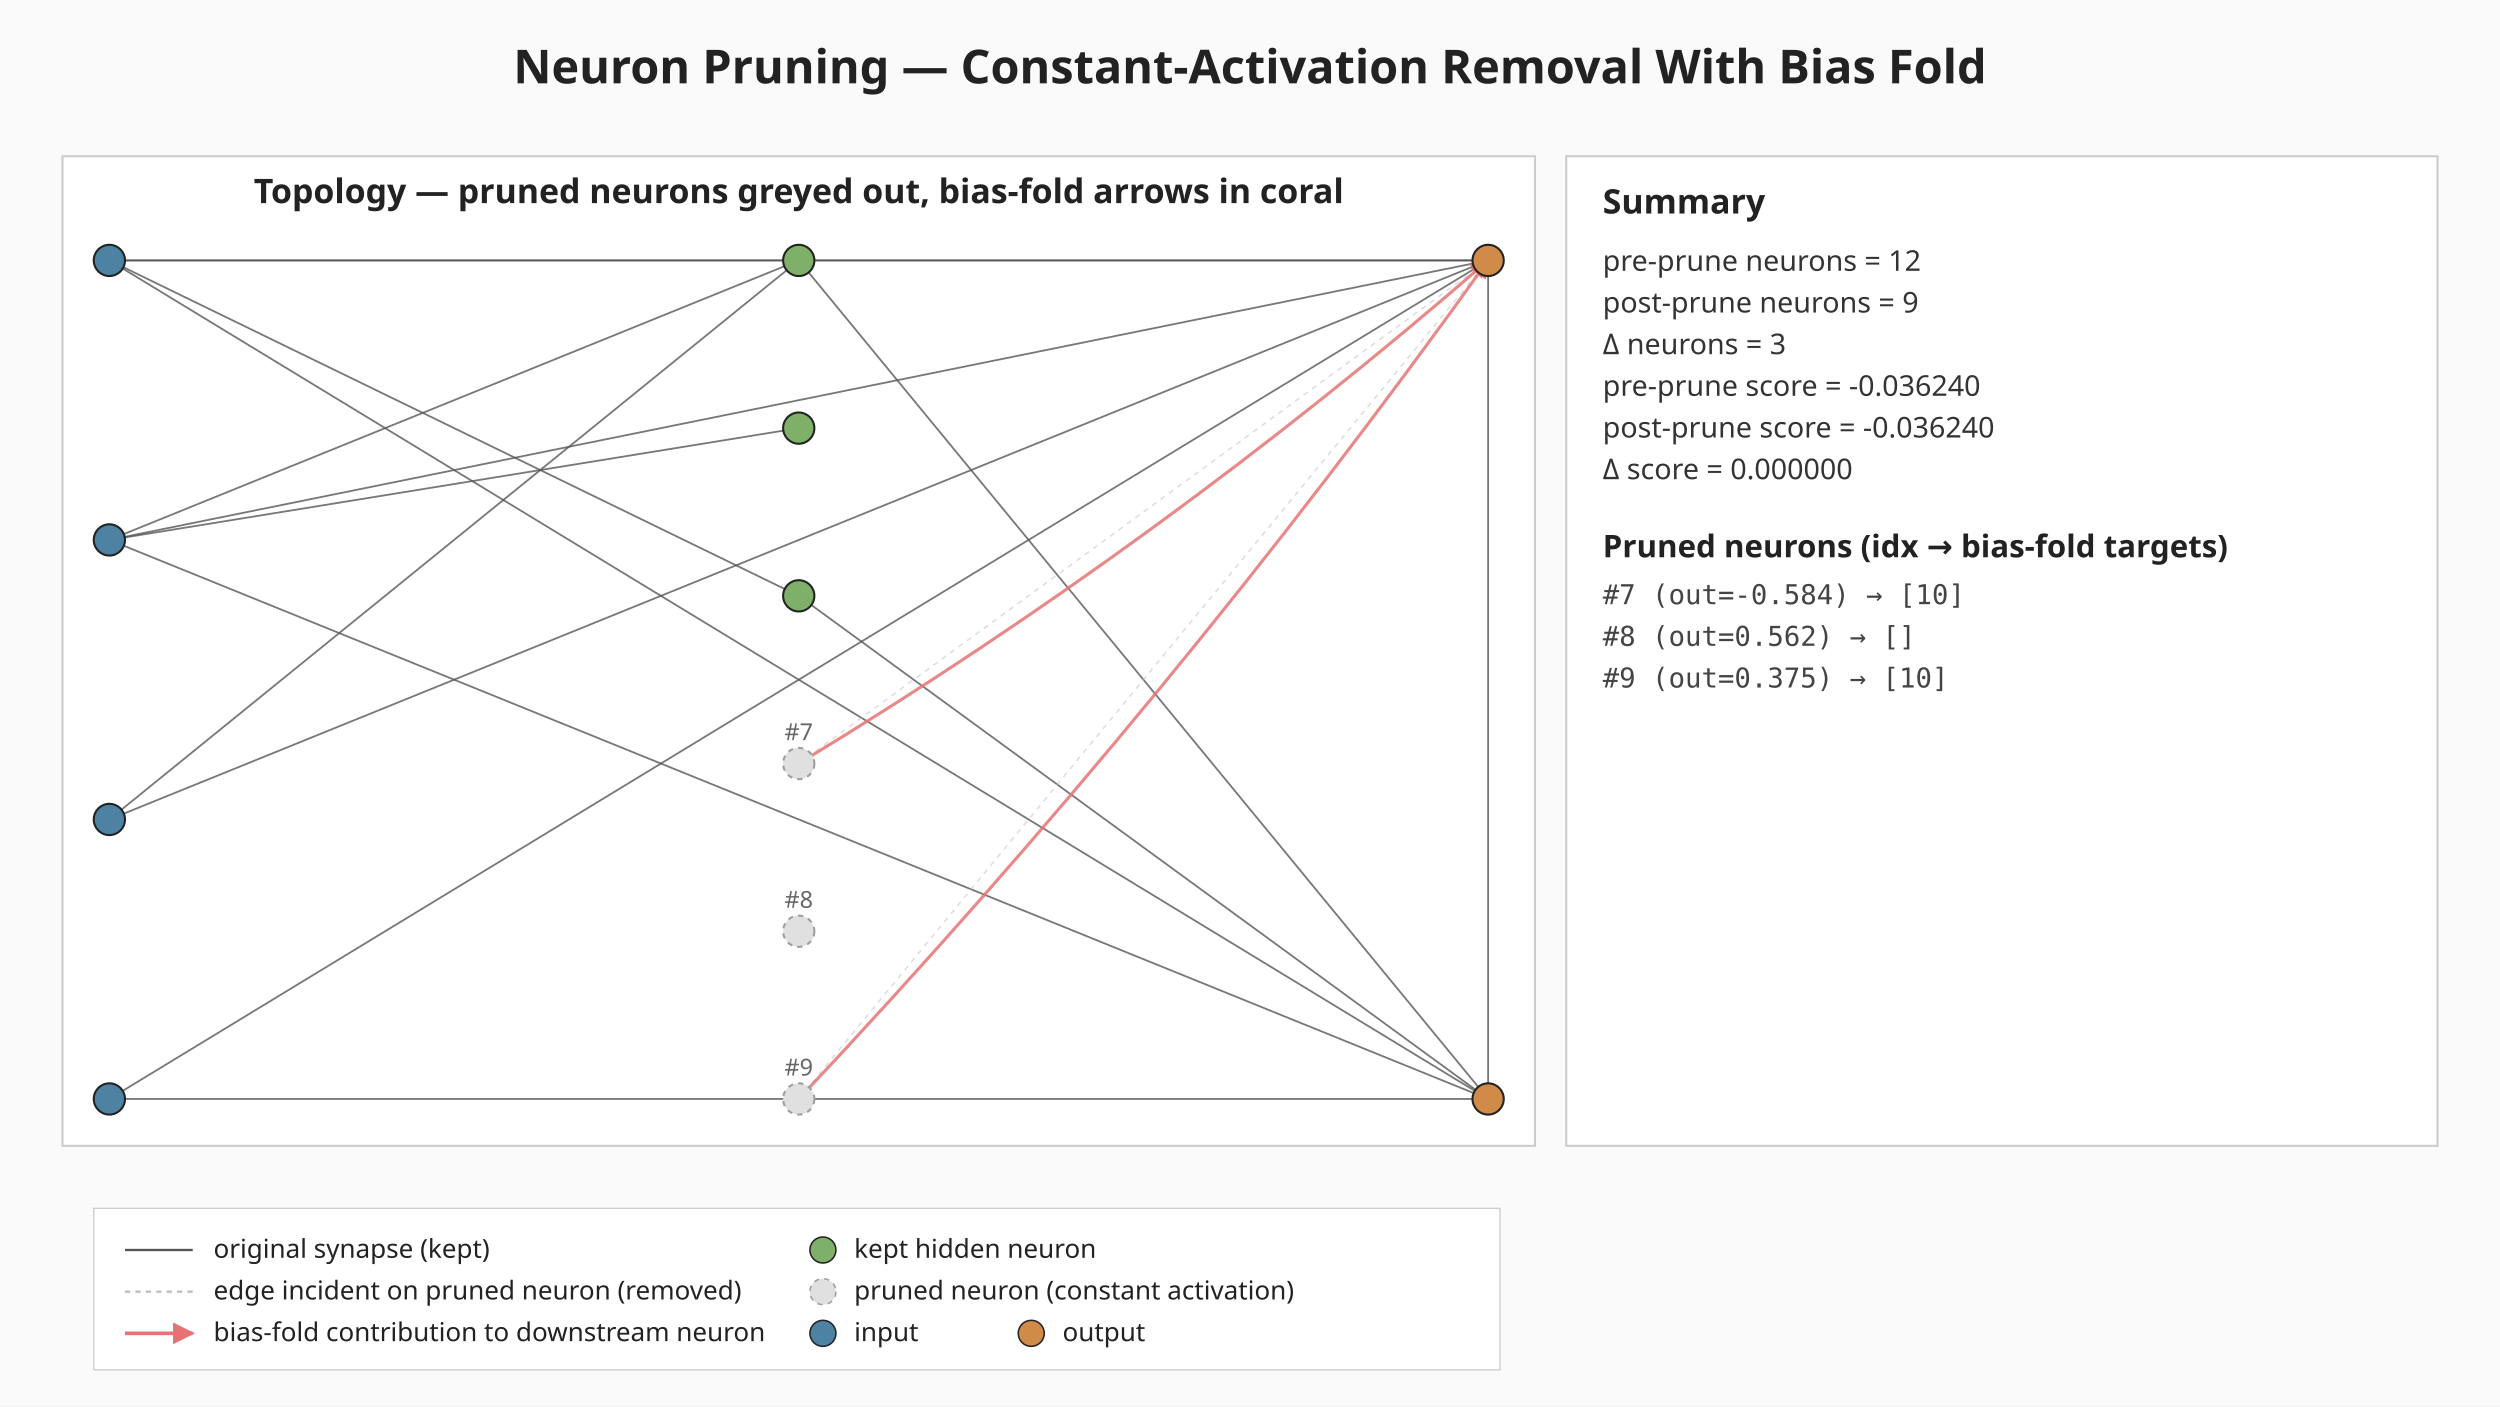
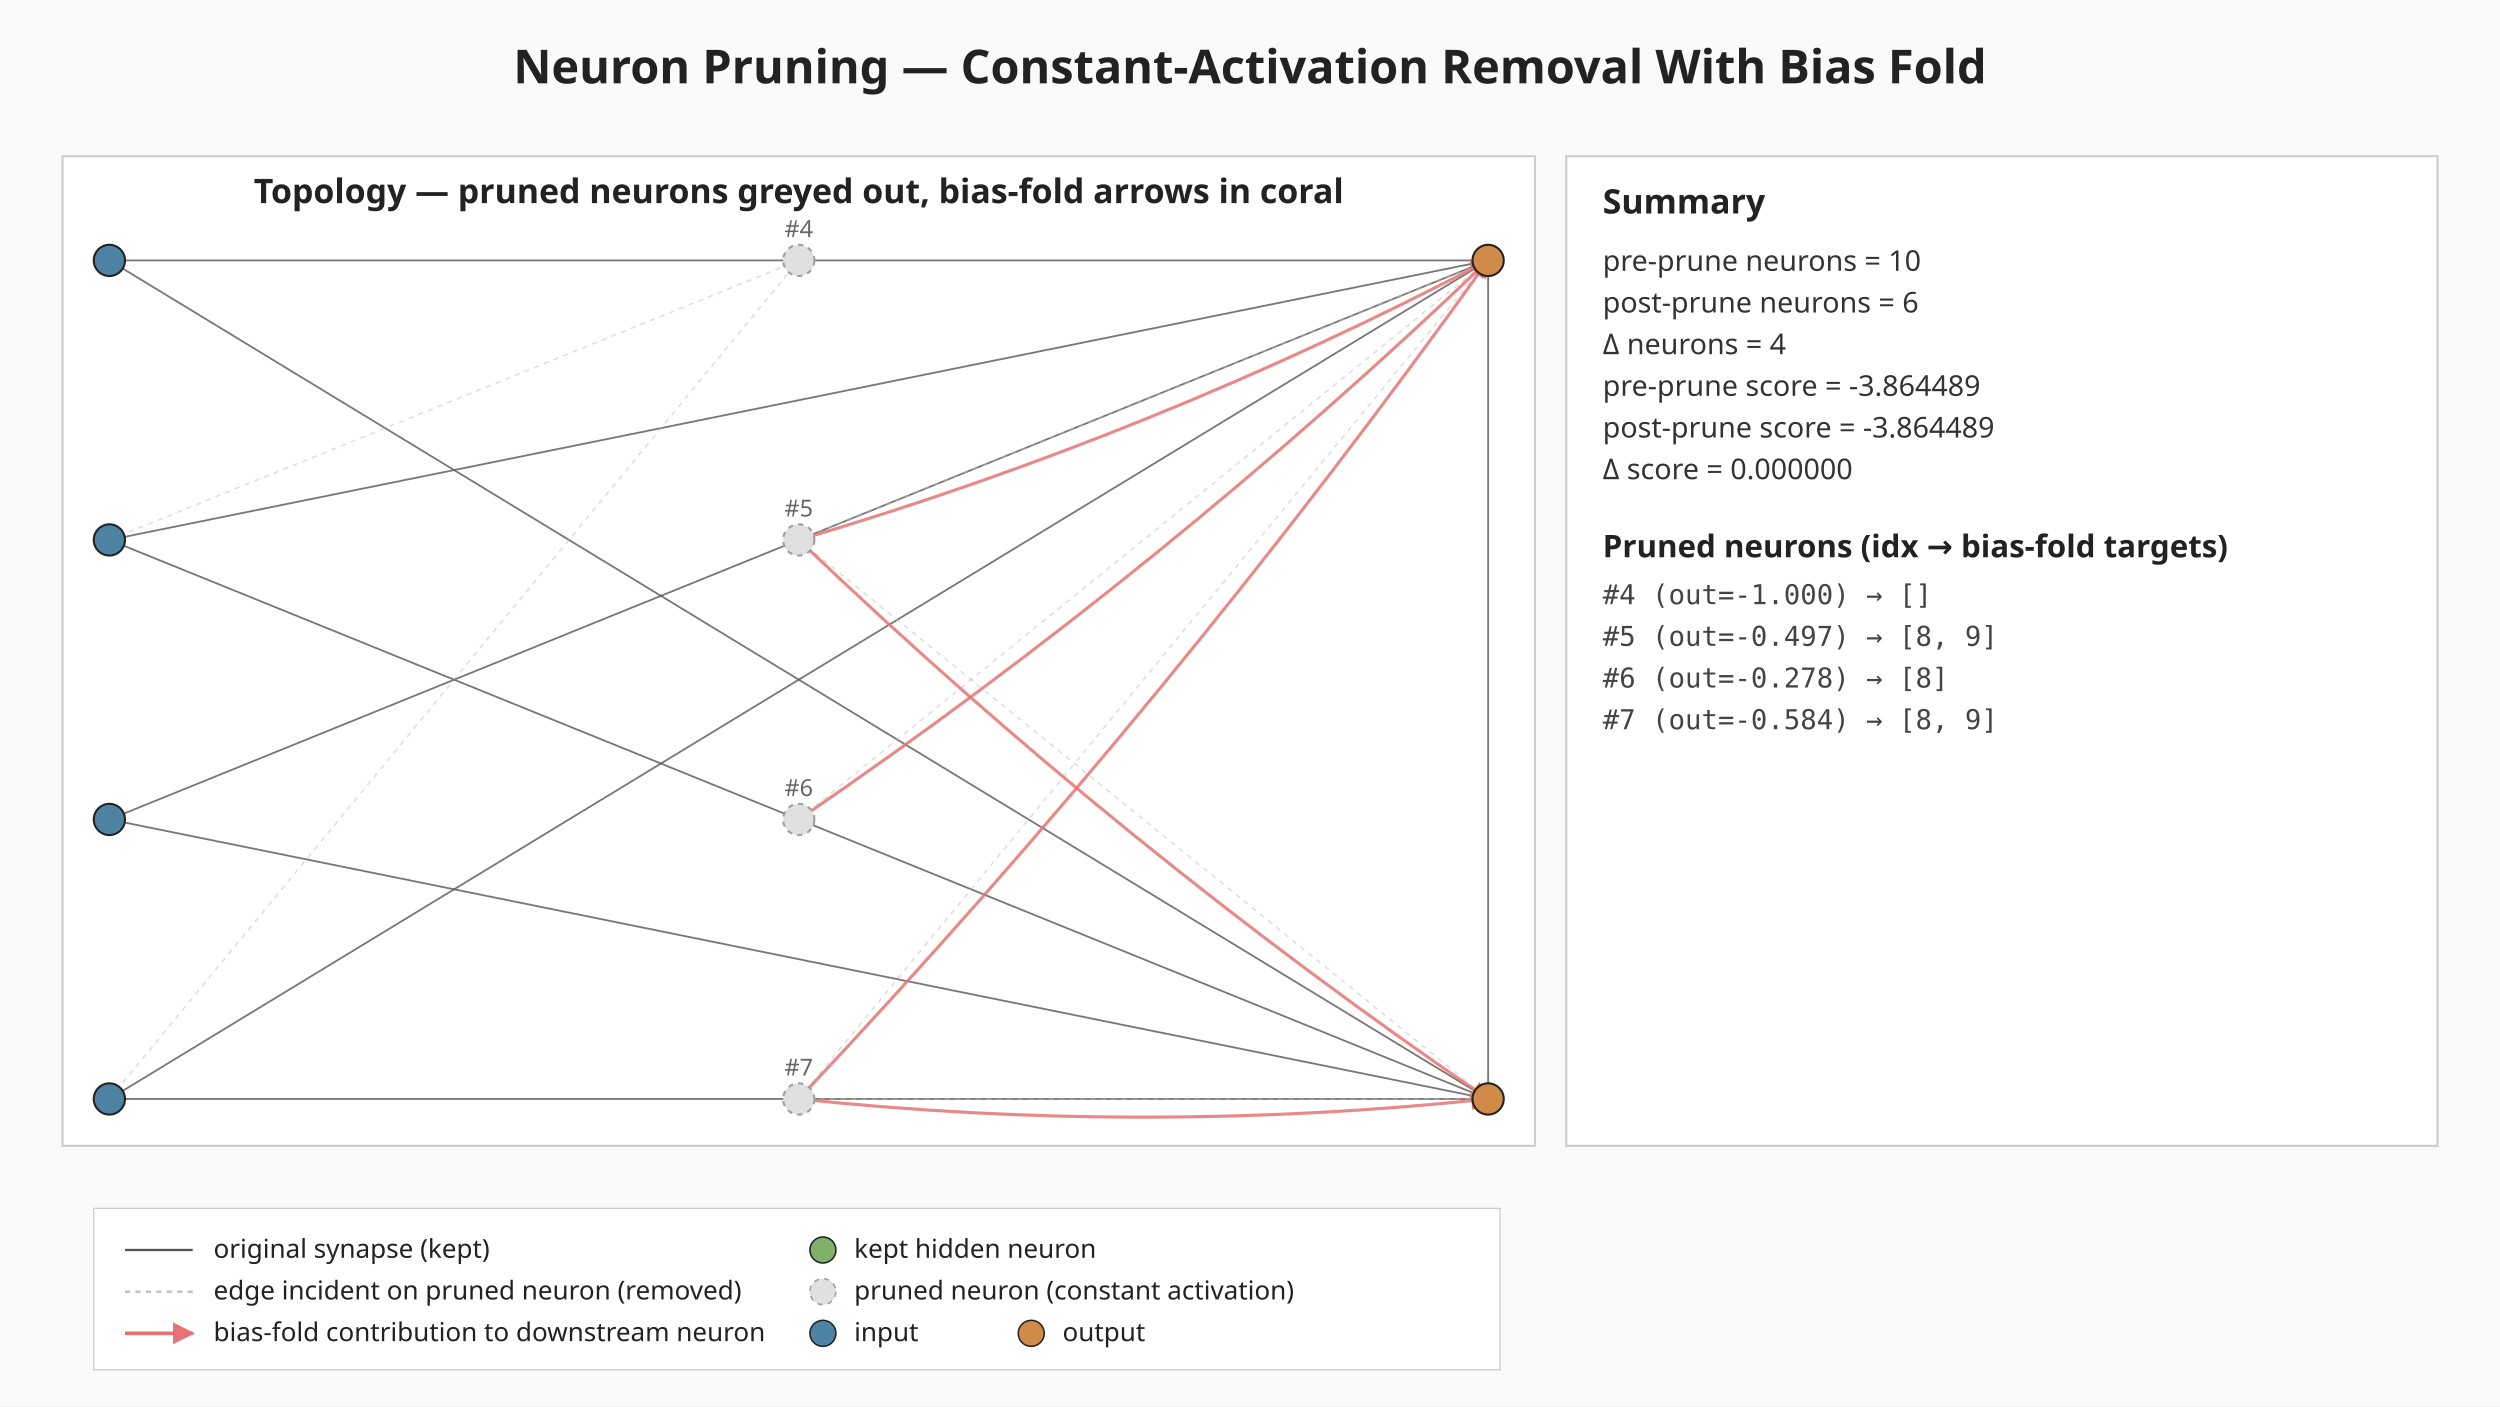
<svg xmlns="http://www.w3.org/2000/svg" viewBox="0 0 960 540" width="960" height="540" role="img" aria-label="Neuron pruning: constant-activation removal with bias fold">
  <defs>
    <marker id="bias-arrow" viewBox="0 0 10 10" refX="9" refY="5" markerWidth="6" markerHeight="6" orient="auto-start-reverse">
      <path d="M0,0 L10,5 L0,10 z" fill="#e57373" />
    </marker>
  </defs>
  <rect width="960" height="540" fill="#fafafa" />
  <text x="480" y="32" text-anchor="middle" font-family="sans-serif" font-size="18" font-weight="bold" fill="#222">Neuron Pruning — Constant-Activation Removal With Bias Fold</text>
  <g class="topology">
    <rect x="24.00" y="60.00" width="565.44" height="380.00" fill="#ffffff" stroke="#cccccc" stroke-width="0.8" />
    <text x="306.72" y="78.00" text-anchor="middle" font-family="sans-serif" font-size="13" font-weight="bold" fill="#222">Topology — pruned neurons greyed out, bias-fold arrows in coral</text>
-     <line class="edge-original" x1="42.00" y1="100.00" x2="306.72" y2="100.00" stroke="#555" stroke-width="0.7" stroke-opacity="0.8" />
-     <line class="edge-original" x1="42.00" y1="100.00" x2="306.72" y2="228.80" stroke="#555" stroke-width="0.7" stroke-opacity="0.8" />
    <line class="edge-original" x1="42.00" y1="100.00" x2="571.44" y2="100.00" stroke="#555" stroke-width="0.7" stroke-opacity="0.8" />
    <line class="edge-original" x1="42.00" y1="100.00" x2="571.44" y2="422.00" stroke="#555" stroke-width="0.7" stroke-opacity="0.8" />
-     <line class="edge-original" x1="42.00" y1="207.33" x2="306.72" y2="100.00" stroke="#555" stroke-width="0.7" stroke-opacity="0.8" />
-     <line class="edge-original" x1="42.00" y1="207.33" x2="306.72" y2="164.40" stroke="#555" stroke-width="0.7" stroke-opacity="0.8" />
    <line class="edge-original" x1="42.00" y1="207.33" x2="571.44" y2="100.00" stroke="#555" stroke-width="0.7" stroke-opacity="0.8" />
    <line class="edge-original" x1="42.00" y1="207.33" x2="571.44" y2="422.00" stroke="#555" stroke-width="0.7" stroke-opacity="0.8" />
-     <line class="edge-original" x1="42.00" y1="314.67" x2="306.72" y2="100.00" stroke="#555" stroke-width="0.7" stroke-opacity="0.8" />
    <line class="edge-original" x1="42.00" y1="314.67" x2="571.44" y2="100.00" stroke="#555" stroke-width="0.7" stroke-opacity="0.8" />
+     <line class="edge-original" x1="42.00" y1="314.67" x2="571.44" y2="422.00" stroke="#555" stroke-width="0.7" stroke-opacity="0.8" />
    <line class="edge-original" x1="42.00" y1="422.00" x2="571.44" y2="100.00" stroke="#555" stroke-width="0.7" stroke-opacity="0.8" />
    <line class="edge-original" x1="42.00" y1="422.00" x2="571.44" y2="422.00" stroke="#555" stroke-width="0.7" stroke-opacity="0.8" />
-     <line class="edge-original" x1="306.72" y1="100.00" x2="571.44" y2="100.00" stroke="#555" stroke-width="0.7" stroke-opacity="0.8" />
-     <line class="edge-original" x1="306.72" y1="100.00" x2="571.44" y2="422.00" stroke="#555" stroke-width="0.7" stroke-opacity="0.8" />
-     <line class="edge-original" x1="306.72" y1="228.80" x2="571.44" y2="422.00" stroke="#555" stroke-width="0.7" stroke-opacity="0.8" />
    <line class="edge-original" x1="571.44" y1="100.00" x2="571.44" y2="422.00" stroke="#555" stroke-width="0.7" stroke-opacity="0.8" />
-     <line class="edge-pruned" x1="306.72" y1="293.20" x2="571.44" y2="100.00" stroke="#bdbdbd" stroke-width="0.6" stroke-opacity="0.5" stroke-dasharray="2 2" />
+     <line class="edge-pruned" x1="42.00" y1="207.33" x2="306.72" y2="100.00" stroke="#bdbdbd" stroke-width="0.6" stroke-opacity="0.5" stroke-dasharray="2 2" />
+     <line class="edge-pruned" x1="42.00" y1="422.00" x2="306.72" y2="100.00" stroke="#bdbdbd" stroke-width="0.6" stroke-opacity="0.5" stroke-dasharray="2 2" />
+     <line class="edge-pruned" x1="306.72" y1="207.33" x2="571.44" y2="100.00" stroke="#bdbdbd" stroke-width="0.6" stroke-opacity="0.5" stroke-dasharray="2 2" />
+     <line class="edge-pruned" x1="306.72" y1="207.33" x2="571.44" y2="422.00" stroke="#bdbdbd" stroke-width="0.6" stroke-opacity="0.5" stroke-dasharray="2 2" />
+     <line class="edge-pruned" x1="306.72" y1="314.67" x2="571.44" y2="100.00" stroke="#bdbdbd" stroke-width="0.6" stroke-opacity="0.5" stroke-dasharray="2 2" />
    <line class="edge-pruned" x1="306.72" y1="422.00" x2="571.44" y2="100.00" stroke="#bdbdbd" stroke-width="0.6" stroke-opacity="0.5" stroke-dasharray="2 2" />
-     <path class="bias-fold" d="M306.72,293.20 Q447.33,207.91 571.44,100.00" fill="none" stroke="#e57373" stroke-width="1.2" stroke-opacity="0.85" marker-end="url(#bias-arrow)" />
+     <line class="edge-pruned" x1="306.72" y1="422.00" x2="571.44" y2="422.00" stroke="#bdbdbd" stroke-width="0.6" stroke-opacity="0.5" stroke-dasharray="2 2" />
+     <path class="bias-fold" d="M306.72,207.33 Q444.34,166.64 571.44,100.00" fill="none" stroke="#e57373" stroke-width="1.2" stroke-opacity="0.85" marker-end="url(#bias-arrow)" />
+     <path class="bias-fold" d="M306.72,207.33 Q430.26,325.54 571.44,422.00" fill="none" stroke="#e57373" stroke-width="1.2" stroke-opacity="0.85" marker-end="url(#bias-arrow)" />
+     <path class="bias-fold" d="M306.72,314.67 Q447.90,218.21 571.44,100.00" fill="none" stroke="#e57373" stroke-width="1.2" stroke-opacity="0.85" marker-end="url(#bias-arrow)" />
    <path class="bias-fold" d="M306.72,422.00 Q449.89,269.89 571.44,100.00" fill="none" stroke="#e57373" stroke-width="1.2" stroke-opacity="0.85" marker-end="url(#bias-arrow)" />
+     <path class="bias-fold" d="M306.72,422.00 Q439.08,436.00 571.44,422.00" fill="none" stroke="#e57373" stroke-width="1.2" stroke-opacity="0.85" marker-end="url(#bias-arrow)" />
    <circle class="neuron-kept" cx="42.00" cy="100.00" r="6" fill="#4d82a3" stroke="#222" stroke-width="0.8" />
    <circle class="neuron-kept" cx="42.00" cy="207.33" r="6" fill="#4d82a3" stroke="#222" stroke-width="0.8" />
    <circle class="neuron-kept" cx="42.00" cy="314.67" r="6" fill="#4d82a3" stroke="#222" stroke-width="0.8" />
    <circle class="neuron-kept" cx="42.00" cy="422.00" r="6" fill="#4d82a3" stroke="#222" stroke-width="0.8" />
-     <circle class="neuron-kept" cx="306.72" cy="100.00" r="6" fill="#7fb069" stroke="#222" stroke-width="0.8" />
-     <circle class="neuron-kept" cx="306.72" cy="164.40" r="6" fill="#7fb069" stroke="#222" stroke-width="0.8" />
-     <circle class="neuron-kept" cx="306.72" cy="228.80" r="6" fill="#7fb069" stroke="#222" stroke-width="0.8" />
-     <circle class="neuron-pruned" cx="306.72" cy="293.20" r="6" fill="#e0e0e0" stroke="#9e9e9e" stroke-width="0.8" stroke-dasharray="2 2" />
-     <circle class="neuron-pruned" cx="306.72" cy="357.60" r="6" fill="#e0e0e0" stroke="#9e9e9e" stroke-width="0.8" stroke-dasharray="2 2" />
+     <circle class="neuron-pruned" cx="306.72" cy="100.00" r="6" fill="#e0e0e0" stroke="#9e9e9e" stroke-width="0.8" stroke-dasharray="2 2" />
+     <circle class="neuron-pruned" cx="306.72" cy="207.33" r="6" fill="#e0e0e0" stroke="#9e9e9e" stroke-width="0.8" stroke-dasharray="2 2" />
+     <circle class="neuron-pruned" cx="306.72" cy="314.67" r="6" fill="#e0e0e0" stroke="#9e9e9e" stroke-width="0.8" stroke-dasharray="2 2" />
    <circle class="neuron-pruned" cx="306.72" cy="422.00" r="6" fill="#e0e0e0" stroke="#9e9e9e" stroke-width="0.8" stroke-dasharray="2 2" />
    <circle class="neuron-kept" cx="571.44" cy="100.00" r="6" fill="#d18b48" stroke="#222" stroke-width="0.8" />
    <circle class="neuron-kept" cx="571.44" cy="422.00" r="6" fill="#d18b48" stroke="#222" stroke-width="0.8" />
-     <text x="306.72" y="284.20" text-anchor="middle" font-family="sans-serif" font-size="9" fill="#666">#7</text>
-     <text x="306.72" y="348.60" text-anchor="middle" font-family="sans-serif" font-size="9" fill="#666">#8</text>
-     <text x="306.72" y="413.00" text-anchor="middle" font-family="sans-serif" font-size="9" fill="#666">#9</text>
+     <text x="306.72" y="91.00" text-anchor="middle" font-family="sans-serif" font-size="9" fill="#666">#4</text>
+     <text x="306.72" y="198.33" text-anchor="middle" font-family="sans-serif" font-size="9" fill="#666">#5</text>
+     <text x="306.72" y="305.67" text-anchor="middle" font-family="sans-serif" font-size="9" fill="#666">#6</text>
+     <text x="306.72" y="413.00" text-anchor="middle" font-family="sans-serif" font-size="9" fill="#666">#7</text>
  </g>
  <g class="summary">
    <rect x="601.44" y="60.00" width="334.56" height="380.00" fill="#ffffff" stroke="#cccccc" stroke-width="0.8" />
    <text x="615.44" y="82.00" font-family="sans-serif" font-size="13" font-weight="bold" fill="#222">Summary</text>
-     <text x="615.44" y="104.00" font-family="sans-serif" font-size="11" fill="#333">pre-prune  neurons = 12</text>
-     <text x="615.44" y="120.00" font-family="sans-serif" font-size="11" fill="#333">post-prune neurons = 9</text>
-     <text x="615.44" y="136.00" font-family="sans-serif" font-size="11" fill="#333">Δ neurons = 3</text>
-     <text x="615.44" y="152.00" font-family="sans-serif" font-size="11" fill="#333">pre-prune  score = -0.036240</text>
-     <text x="615.44" y="168.00" font-family="sans-serif" font-size="11" fill="#333">post-prune score = -0.036240</text>
+     <text x="615.44" y="104.00" font-family="sans-serif" font-size="11" fill="#333">pre-prune  neurons = 10</text>
+     <text x="615.44" y="120.00" font-family="sans-serif" font-size="11" fill="#333">post-prune neurons = 6</text>
+     <text x="615.44" y="136.00" font-family="sans-serif" font-size="11" fill="#333">Δ neurons = 4</text>
+     <text x="615.44" y="152.00" font-family="sans-serif" font-size="11" fill="#333">pre-prune  score = -3.864489</text>
+     <text x="615.44" y="168.00" font-family="sans-serif" font-size="11" fill="#333">post-prune score = -3.864489</text>
    <text x="615.44" y="184.00" font-family="sans-serif" font-size="11" fill="#333">Δ score = 0.000000</text>
    <text x="615.44" y="214.00" font-family="sans-serif" font-size="12" font-weight="bold" fill="#222">Pruned neurons (idx → bias-fold targets)</text>
-     <text x="615.44" y="232.00" font-family="monospace" font-size="10.5" fill="#444">#7 (out=-0.584) → [10]</text>
-     <text x="615.44" y="248.00" font-family="monospace" font-size="10.5" fill="#444">#8 (out=0.562) → []</text>
-     <text x="615.44" y="264.00" font-family="monospace" font-size="10.5" fill="#444">#9 (out=0.375) → [10]</text>
+     <text x="615.44" y="232.00" font-family="monospace" font-size="10.5" fill="#444">#4 (out=-1.000) → []</text>
+     <text x="615.44" y="248.00" font-family="monospace" font-size="10.5" fill="#444">#5 (out=-0.497) → [8, 9]</text>
+     <text x="615.44" y="264.00" font-family="monospace" font-size="10.5" fill="#444">#6 (out=-0.278) → [8]</text>
+     <text x="615.44" y="280.00" font-family="monospace" font-size="10.5" fill="#444">#7 (out=-0.584) → [8, 9]</text>
  </g>
  <g class="legend" font-family="sans-serif" font-size="10" fill="#222">
    <rect x="36.00" y="464.00" width="540" height="62" fill="#ffffff" fill-opacity="0.92" stroke="#cccccc" stroke-width="0.5" />
    <line x1="48.00" y1="480.00" x2="74.00" y2="480.00" stroke="#555" stroke-width="0.9" />
    <text x="82.00" y="483.00">original synapse (kept)</text>
    <line x1="48.00" y1="496.00" x2="74.00" y2="496.00" stroke="#bdbdbd" stroke-width="0.9" stroke-dasharray="2 2" />
    <text x="82.00" y="499.00">edge incident on pruned neuron (removed)</text>
    <line x1="48.00" y1="512.00" x2="74.00" y2="512.00" stroke="#e57373" stroke-width="1.4" marker-end="url(#bias-arrow)" />
    <text x="82.00" y="515.00">bias-fold contribution to downstream neuron</text>
    <circle cx="316.00" cy="480.00" r="5" fill="#7fb069" stroke="#222" stroke-width="0.6" />
    <text x="328.00" y="483.00">kept hidden neuron</text>
    <circle cx="316.00" cy="496.00" r="5" fill="#e0e0e0" stroke="#9e9e9e" stroke-width="0.6" stroke-dasharray="2 2" />
    <text x="328.00" y="499.00">pruned neuron (constant activation)</text>
    <circle cx="316.00" cy="512.00" r="5" fill="#4d82a3" stroke="#222" stroke-width="0.6" />
    <text x="328.00" y="515.00">input</text>
    <circle cx="396.00" cy="512.00" r="5" fill="#d18b48" stroke="#222" stroke-width="0.6" />
    <text x="408.00" y="515.00">output</text>
  </g>
</svg>
